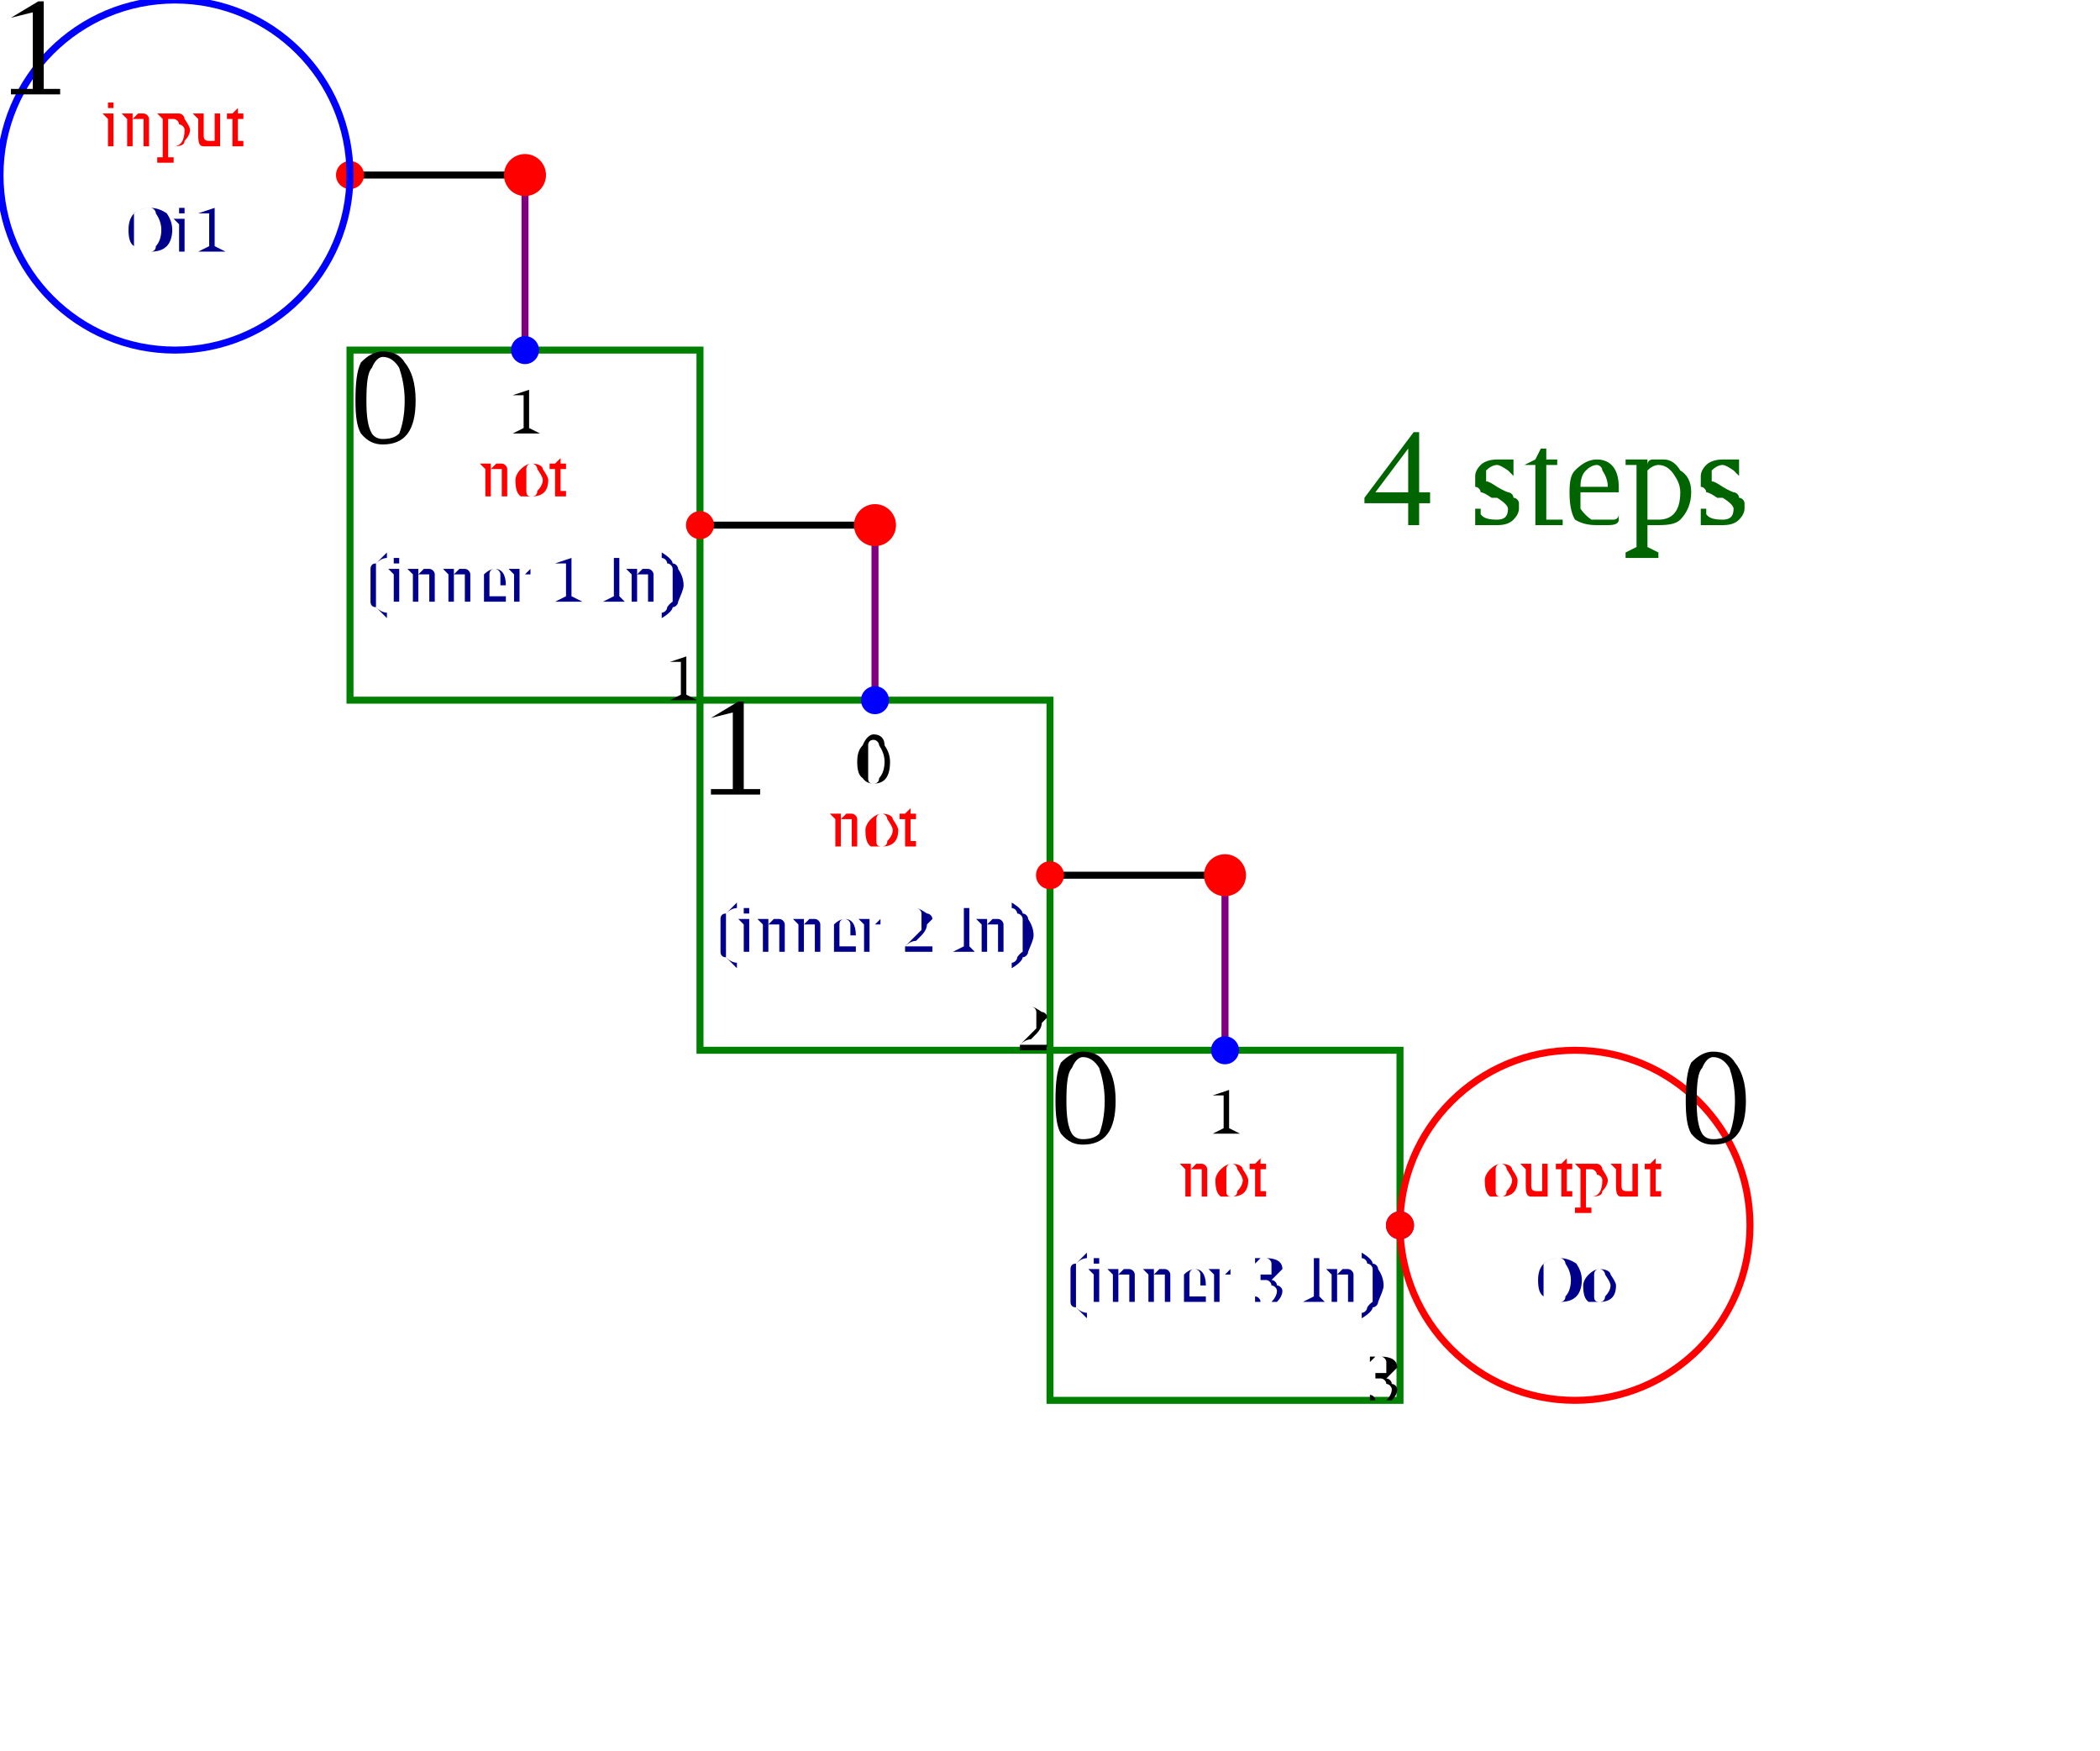
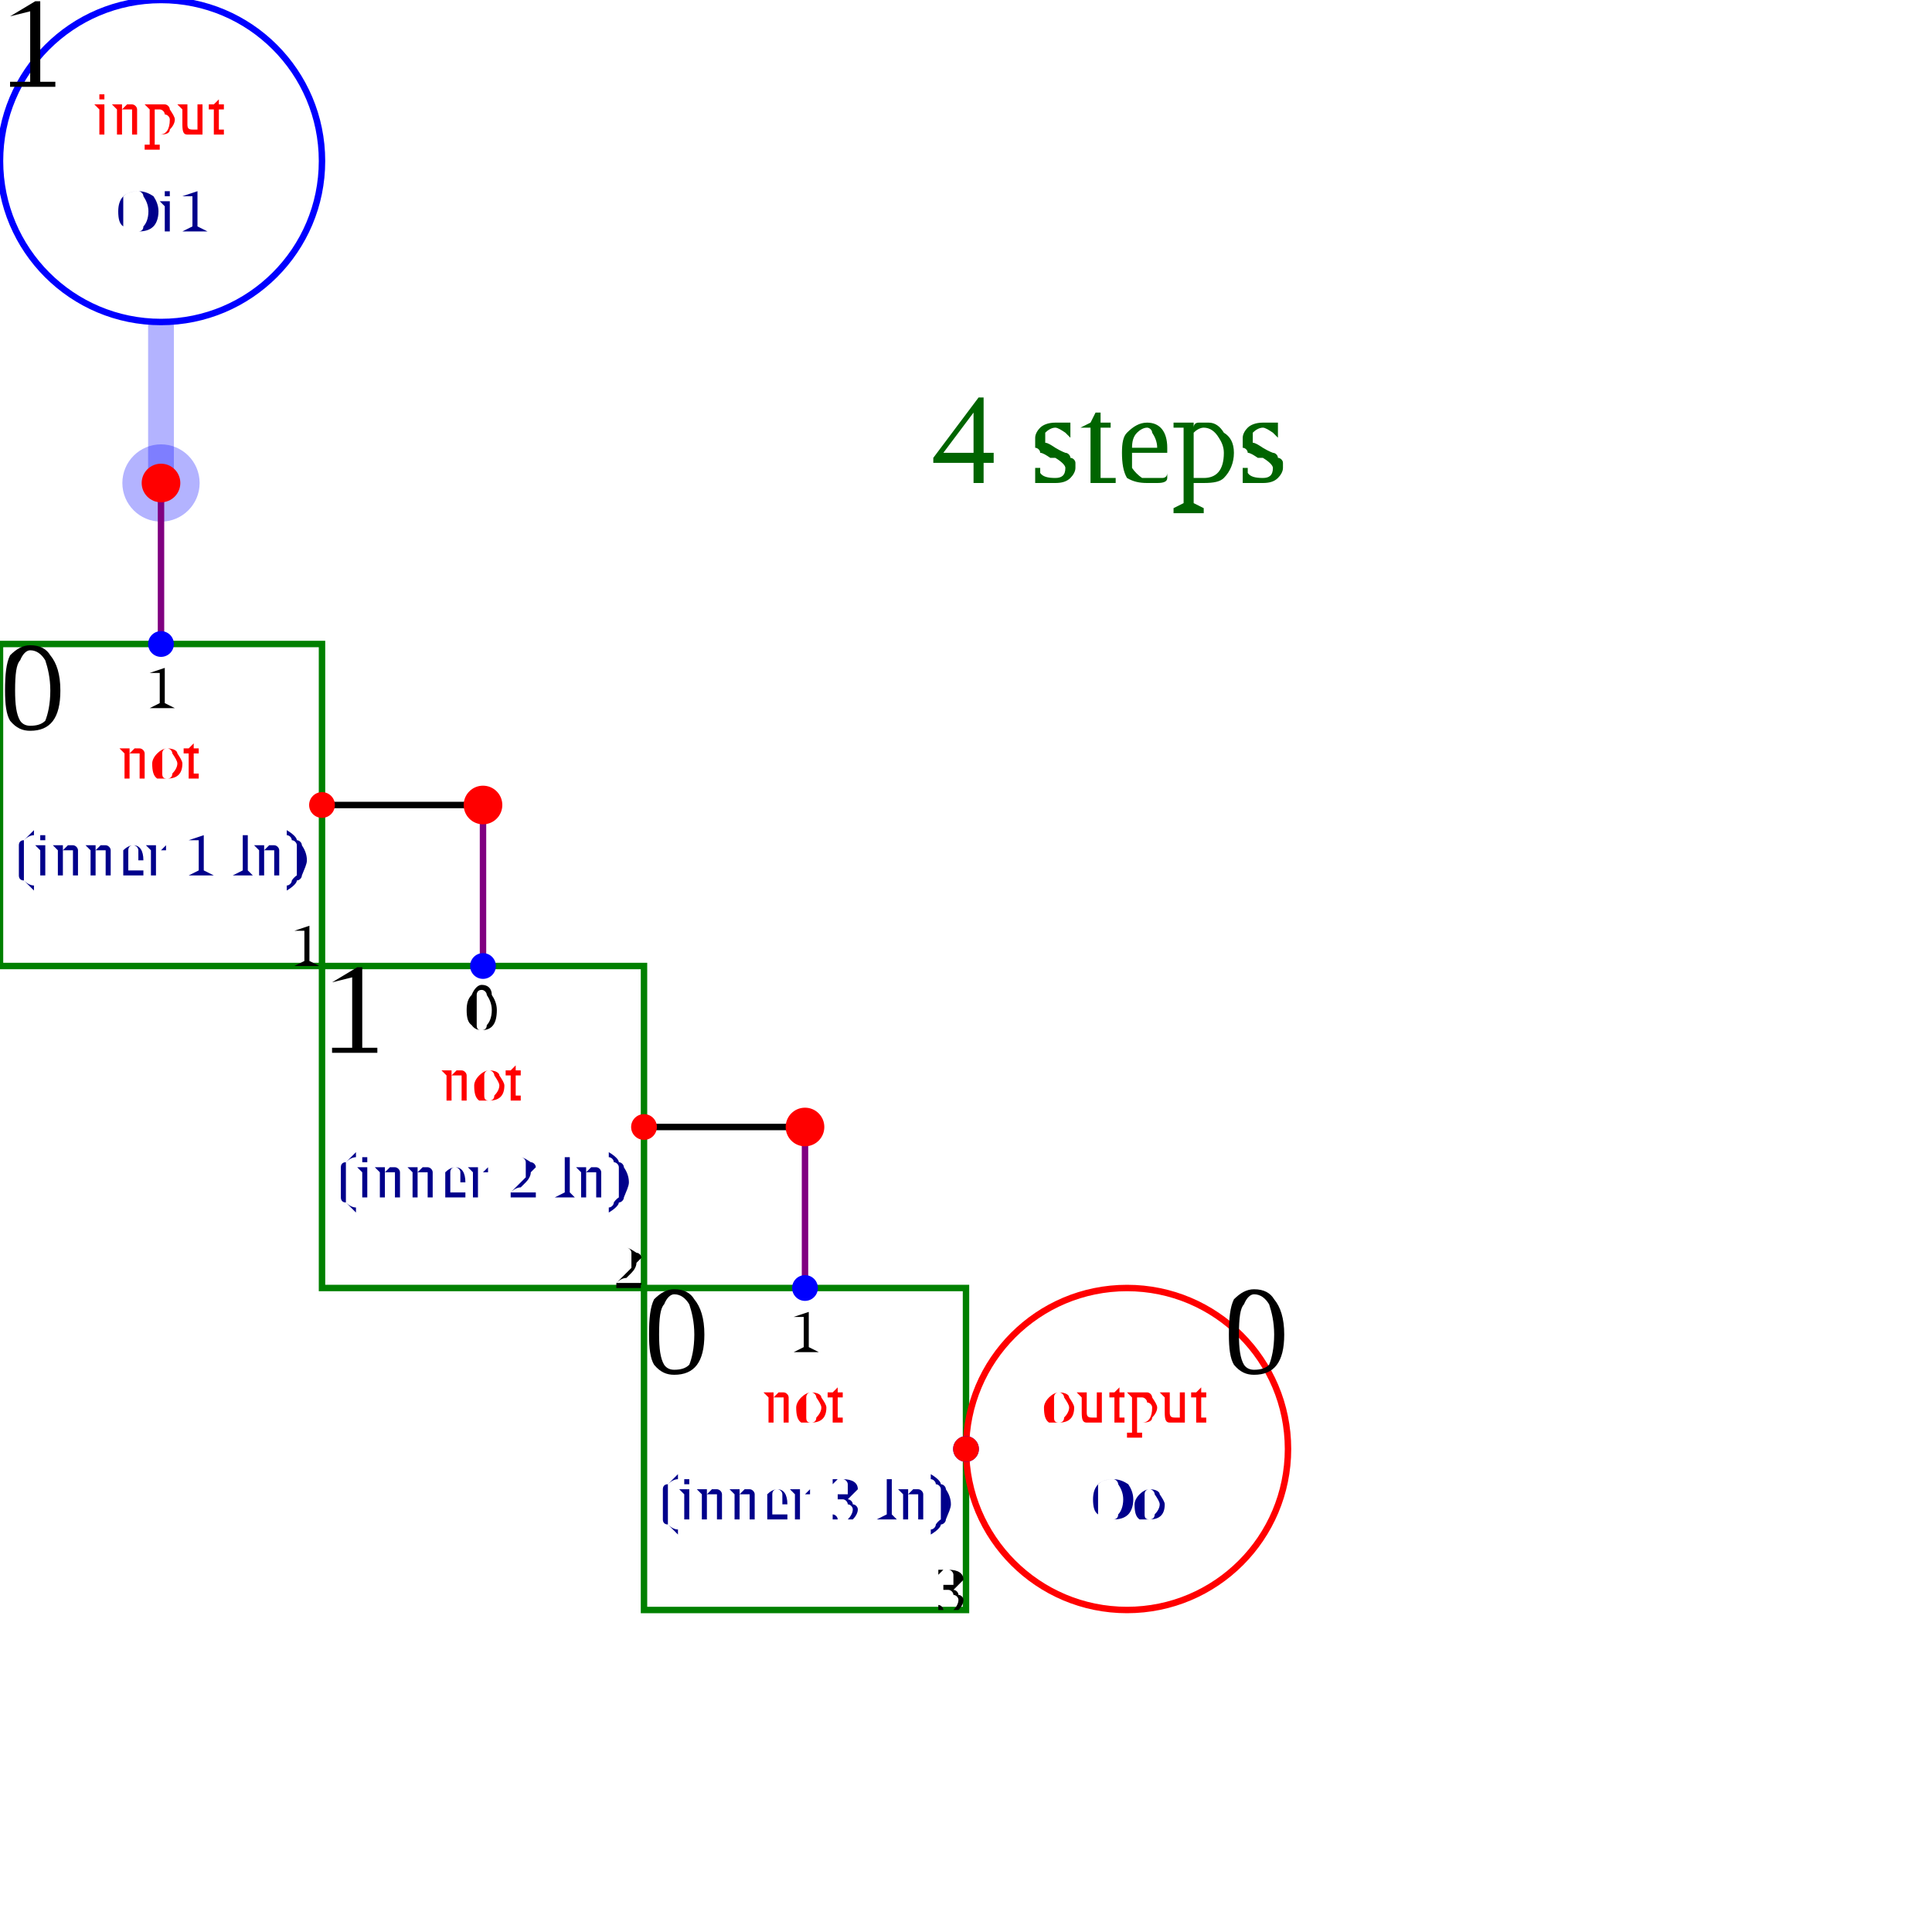
- <svg xmlns="http://www.w3.org/2000/svg" height="100%" viewBox="0 0 6 5" width="100%">
-   <text fill="darkGreen" font-size="0.4" stroke-width="0.04" text-anchor="end" x="5" y="1.5">4 steps</text>
-   <rect fill="transparent" font-size="0.2" height="1" stroke="green" stroke-width="0.02" width="1" x="1" y="1" />
-   <text dominant-baseline="hanging" fill="black" font-size="0.4" stroke-width="0.04" text-anchor="start" x="1" y="1">0</text>
-   <text fill="black" font-size="0.2" stroke-width="0.02" text-anchor="end" x="2" y="2">1</text>
-   <text dominant-baseline="auto" fill="red" font-size="0.2" stroke-width="0.02" text-anchor="middle" x="1.5" y="1.417">not</text>
-   <text dominant-baseline="hanging" fill="darkblue" font-size="0.2" stroke-width="0.02" text-anchor="middle" x="1.5" y="1.583">(inner 1 In)</text>
-   <line font-size="0.2" stroke="black" stroke-width="0.02" x1="1" x2="1.5" y1="0.5" y2="0.5" />
-   <line font-size="0.2" stroke="purple" stroke-width="0.02" x1="1.5" x2="1.5" y1="0.5" y2="1" />
-   <circle cx="1.5" cy="0.5" fill="red" font-size="0.2" r="0.06" stroke-width="0.02" />
-   <circle cx="1.5" cy="1" fill="blue" font-size="0.2" r="0.04" stroke-width="0.02" />
-   <circle cx="1" cy="0.5" fill="red" font-size="0.2" r="0.04" stroke-width="0.02" />
-   <text dominant-baseline="hanging" fill="black" font-size="0.2" stroke-width="0.02" text-anchor="middle" x="1.5" y="1.1">1</text>
-   <rect fill="transparent" font-size="0.2" height="1" stroke="green" stroke-width="0.02" width="1" x="2" y="2" />
-   <text dominant-baseline="hanging" fill="black" font-size="0.4" stroke-width="0.04" text-anchor="start" x="2" y="2">1</text>
-   <text fill="black" font-size="0.2" stroke-width="0.02" text-anchor="end" x="3" y="3">2</text>
-   <text dominant-baseline="auto" fill="red" font-size="0.2" stroke-width="0.02" text-anchor="middle" x="2.5" y="2.417">not</text>
-   <text dominant-baseline="hanging" fill="darkblue" font-size="0.2" stroke-width="0.02" text-anchor="middle" x="2.5" y="2.583">(inner 2 In)</text>
-   <line font-size="0.2" stroke="black" stroke-width="0.02" x1="2" x2="2.5" y1="1.5" y2="1.5" />
-   <line font-size="0.2" stroke="purple" stroke-width="0.02" x1="2.5" x2="2.5" y1="1.5" y2="2" />
-   <circle cx="2.5" cy="1.5" fill="red" font-size="0.2" r="0.06" stroke-width="0.02" />
-   <circle cx="2.5" cy="2" fill="blue" font-size="0.2" r="0.04" stroke-width="0.02" />
-   <circle cx="2" cy="1.5" fill="red" font-size="0.2" r="0.04" stroke-width="0.02" />
-   <text dominant-baseline="hanging" fill="black" font-size="0.2" stroke-width="0.02" text-anchor="middle" x="2.5" y="2.1">0</text>
-   <rect fill="transparent" font-size="0.2" height="1" stroke="green" stroke-width="0.02" width="1" x="3" y="3" />
-   <text dominant-baseline="hanging" fill="black" font-size="0.4" stroke-width="0.04" text-anchor="start" x="3" y="3">0</text>
-   <text fill="black" font-size="0.2" stroke-width="0.02" text-anchor="end" x="4" y="4">3</text>
-   <text dominant-baseline="auto" fill="red" font-size="0.2" stroke-width="0.02" text-anchor="middle" x="3.5" y="3.417">not</text>
-   <text dominant-baseline="hanging" fill="darkblue" font-size="0.2" stroke-width="0.02" text-anchor="middle" x="3.5" y="3.583">(inner 3 In)</text>
-   <line font-size="0.2" stroke="black" stroke-width="0.02" x1="3" x2="3.5" y1="2.5" y2="2.5" />
-   <line font-size="0.2" stroke="purple" stroke-width="0.02" x1="3.5" x2="3.5" y1="2.5" y2="3" />
-   <circle cx="3.5" cy="2.5" fill="red" font-size="0.2" r="0.06" stroke-width="0.02" />
-   <circle cx="3.5" cy="3" fill="blue" font-size="0.2" r="0.04" stroke-width="0.02" />
-   <circle cx="3" cy="2.5" fill="red" font-size="0.2" r="0.04" stroke-width="0.02" />
-   <text dominant-baseline="hanging" fill="black" font-size="0.2" stroke-width="0.02" text-anchor="middle" x="3.5" y="3.1">1</text>
+ <svg xmlns="http://www.w3.org/2000/svg" height="100%" viewBox="0 0 6 6" width="100%">
+   <text fill="darkGreen" font-size="0.4" stroke-width="0.04" text-anchor="end" x="4" y="1.5" z="-1">4 steps</text>
+   <line font-size="0.2" opacity="0.3" stroke="blue" stroke-width="0.08" x1="0.5" x2="0.5" y1="1" y2="1.5" />
+   <circle cx="0.5" cy="1.5" fill="blue" font-size="0.2" opacity="0.3" r="0.12" stroke-width="0.02" />
+   <rect fill="transparent" font-size="0.2" height="1" stroke="green" stroke-width="0.02" width="1" x="0" y="2" />
+   <text dominant-baseline="hanging" fill="black" font-size="0.4" stroke-width="0.04" text-anchor="start" x="0" y="2">0</text>
+   <text fill="black" font-size="0.2" stroke-width="0.02" text-anchor="end" x="1" y="3">1</text>
+   <text dominant-baseline="auto" fill="red" font-size="0.2" stroke-width="0.02" text-anchor="middle" x="0.5" y="2.417">not</text>
+   <text dominant-baseline="hanging" fill="darkblue" font-size="0.2" stroke-width="0.02" text-anchor="middle" x="0.5" y="2.583">(inner 1 In)</text>
+   <line font-size="0.2" stroke="purple" stroke-width="0.02" x1="0.5" x2="0.5" y1="1.5" y2="2" />
+   <circle cx="0.5" cy="1.5" fill="red" font-size="0.2" r="0.06" stroke-width="0.02" />
+   <circle cx="0.5" cy="2" fill="blue" font-size="0.2" r="0.04" stroke-width="0.02" />
+   <text fill="black" font-size="0.2" stroke-width="0.02" text-anchor="middle" x="0.5" y="2.2">1</text>
+   <rect fill="transparent" font-size="0.2" height="1" stroke="green" stroke-width="0.02" width="1" x="1" y="3" />
+   <text dominant-baseline="hanging" fill="black" font-size="0.4" stroke-width="0.04" text-anchor="start" x="1" y="3">1</text>
+   <text fill="black" font-size="0.2" stroke-width="0.02" text-anchor="end" x="2" y="4">2</text>
+   <text dominant-baseline="auto" fill="red" font-size="0.2" stroke-width="0.02" text-anchor="middle" x="1.5" y="3.417">not</text>
+   <text dominant-baseline="hanging" fill="darkblue" font-size="0.2" stroke-width="0.02" text-anchor="middle" x="1.5" y="3.583">(inner 2 In)</text>
+   <line font-size="0.2" stroke="black" stroke-width="0.02" x1="1" x2="1.5" y1="2.5" y2="2.5" />
+   <line font-size="0.2" stroke="purple" stroke-width="0.02" x1="1.5" x2="1.5" y1="2.5" y2="3" />
+   <circle cx="1.5" cy="2.5" fill="red" font-size="0.2" r="0.06" stroke-width="0.02" />
+   <circle cx="1.5" cy="3" fill="blue" font-size="0.2" r="0.04" stroke-width="0.02" />
+   <circle cx="1" cy="2.5" fill="red" font-size="0.2" r="0.04" stroke-width="0.02" />
+   <text fill="black" font-size="0.2" stroke-width="0.02" text-anchor="middle" x="1.5" y="3.2">0</text>
+   <rect fill="transparent" font-size="0.2" height="1" stroke="green" stroke-width="0.02" width="1" x="2" y="4" />
+   <text dominant-baseline="hanging" fill="black" font-size="0.4" stroke-width="0.04" text-anchor="start" x="2" y="4">0</text>
+   <text fill="black" font-size="0.2" stroke-width="0.02" text-anchor="end" x="3" y="5">3</text>
+   <text dominant-baseline="auto" fill="red" font-size="0.2" stroke-width="0.02" text-anchor="middle" x="2.5" y="4.417">not</text>
+   <text dominant-baseline="hanging" fill="darkblue" font-size="0.2" stroke-width="0.02" text-anchor="middle" x="2.5" y="4.583">(inner 3 In)</text>
+   <line font-size="0.2" stroke="black" stroke-width="0.02" x1="2" x2="2.5" y1="3.5" y2="3.5" />
+   <line font-size="0.2" stroke="purple" stroke-width="0.02" x1="2.5" x2="2.5" y1="3.5" y2="4" />
+   <circle cx="2.5" cy="3.5" fill="red" font-size="0.2" r="0.06" stroke-width="0.02" />
+   <circle cx="2.5" cy="4" fill="blue" font-size="0.2" r="0.04" stroke-width="0.02" />
+   <circle cx="2" cy="3.5" fill="red" font-size="0.2" r="0.04" stroke-width="0.02" />
+   <text fill="black" font-size="0.2" stroke-width="0.02" text-anchor="middle" x="2.5" y="4.2">1</text>
  <circle cx="0.5" cy="0.5" fill="transparent" font-size="0.2" r="0.5" stroke="blue" stroke-width="0.02" />
  <text dominant-baseline="hanging" fill="black" font-size="0.4" stroke-width="0.04" text-anchor="start" x="0" y="0">1</text>
  <text dominant-baseline="auto" fill="red" font-size="0.2" stroke-width="0.02" text-anchor="middle" x="0.5" y="0.417">input</text>
  <text dominant-baseline="hanging" fill="darkblue" font-size="0.2" stroke-width="0.02" text-anchor="middle" x="0.5" y="0.583">Oi1</text>
-   <circle cx="4.5" cy="3.5" fill="transparent" font-size="0.2" r="0.5" stroke="red" stroke-width="0.02" />
-   <text dominant-baseline="hanging" fill="black" font-size="0.4" stroke-width="0.04" text-anchor="end" x="5" y="3">0</text>
-   <text dominant-baseline="auto" fill="red" font-size="0.2" stroke-width="0.02" text-anchor="middle" x="4.5" y="3.417">output</text>
-   <text dominant-baseline="hanging" fill="darkblue" font-size="0.2" stroke-width="0.02" text-anchor="middle" x="4.5" y="3.583">Oo</text>
-   <line font-size="0.2" stroke="black" stroke-width="0.02" x1="4" x2="4" y1="3.5" y2="3.5" />
-   <circle cx="4" cy="3.5" fill="blue" font-size="0.2" r="0.04" stroke-width="0.02" />
-   <circle cx="4" cy="3.5" fill="red" font-size="0.2" r="0.04" stroke-width="0.02" />
+   <circle cx="3.5" cy="4.5" fill="transparent" font-size="0.2" r="0.5" stroke="red" stroke-width="0.02" />
+   <text dominant-baseline="hanging" fill="black" font-size="0.4" stroke-width="0.04" text-anchor="end" x="4" y="4">0</text>
+   <text dominant-baseline="auto" fill="red" font-size="0.2" stroke-width="0.02" text-anchor="middle" x="3.5" y="4.417">output</text>
+   <text dominant-baseline="hanging" fill="darkblue" font-size="0.2" stroke-width="0.02" text-anchor="middle" x="3.5" y="4.583">Oo</text>
+   <line font-size="0.2" stroke="black" stroke-width="0.02" x1="3" x2="3" y1="4.5" y2="4.5" />
+   <circle cx="3" cy="4.5" fill="blue" font-size="0.2" r="0.04" stroke-width="0.02" />
+   <circle cx="3" cy="4.5" fill="red" font-size="0.2" r="0.04" stroke-width="0.02" />
</svg>
